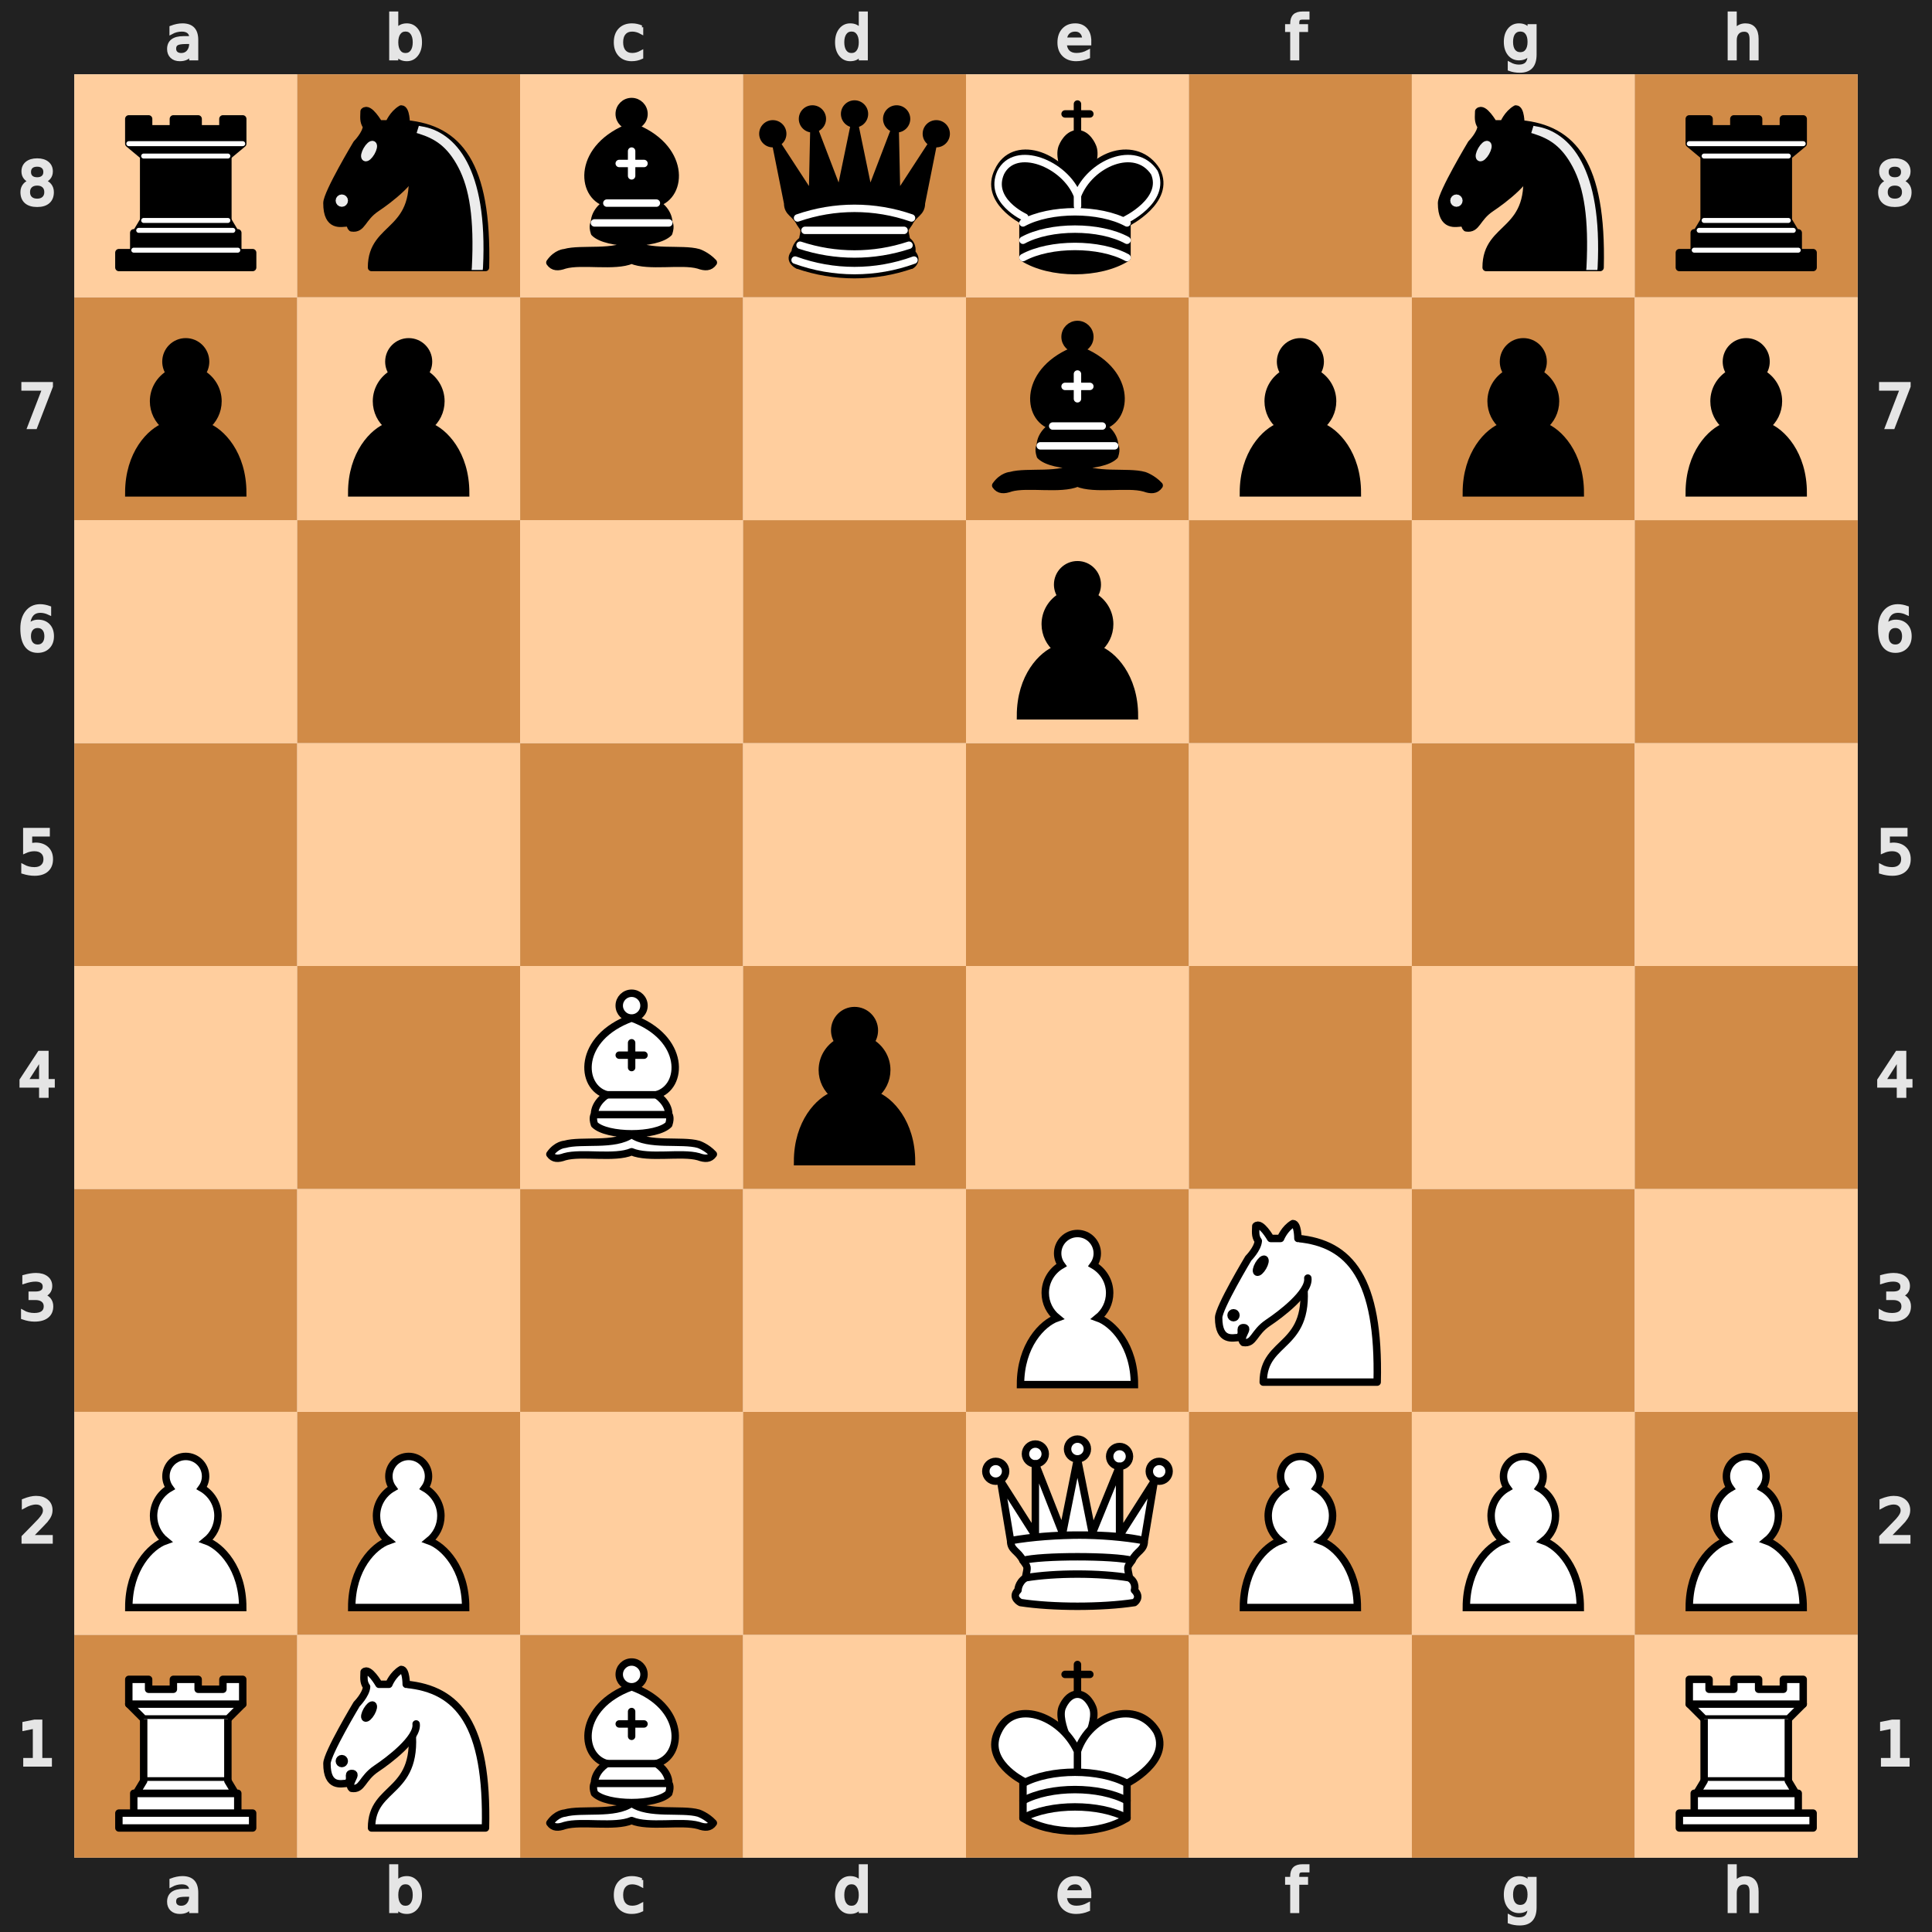
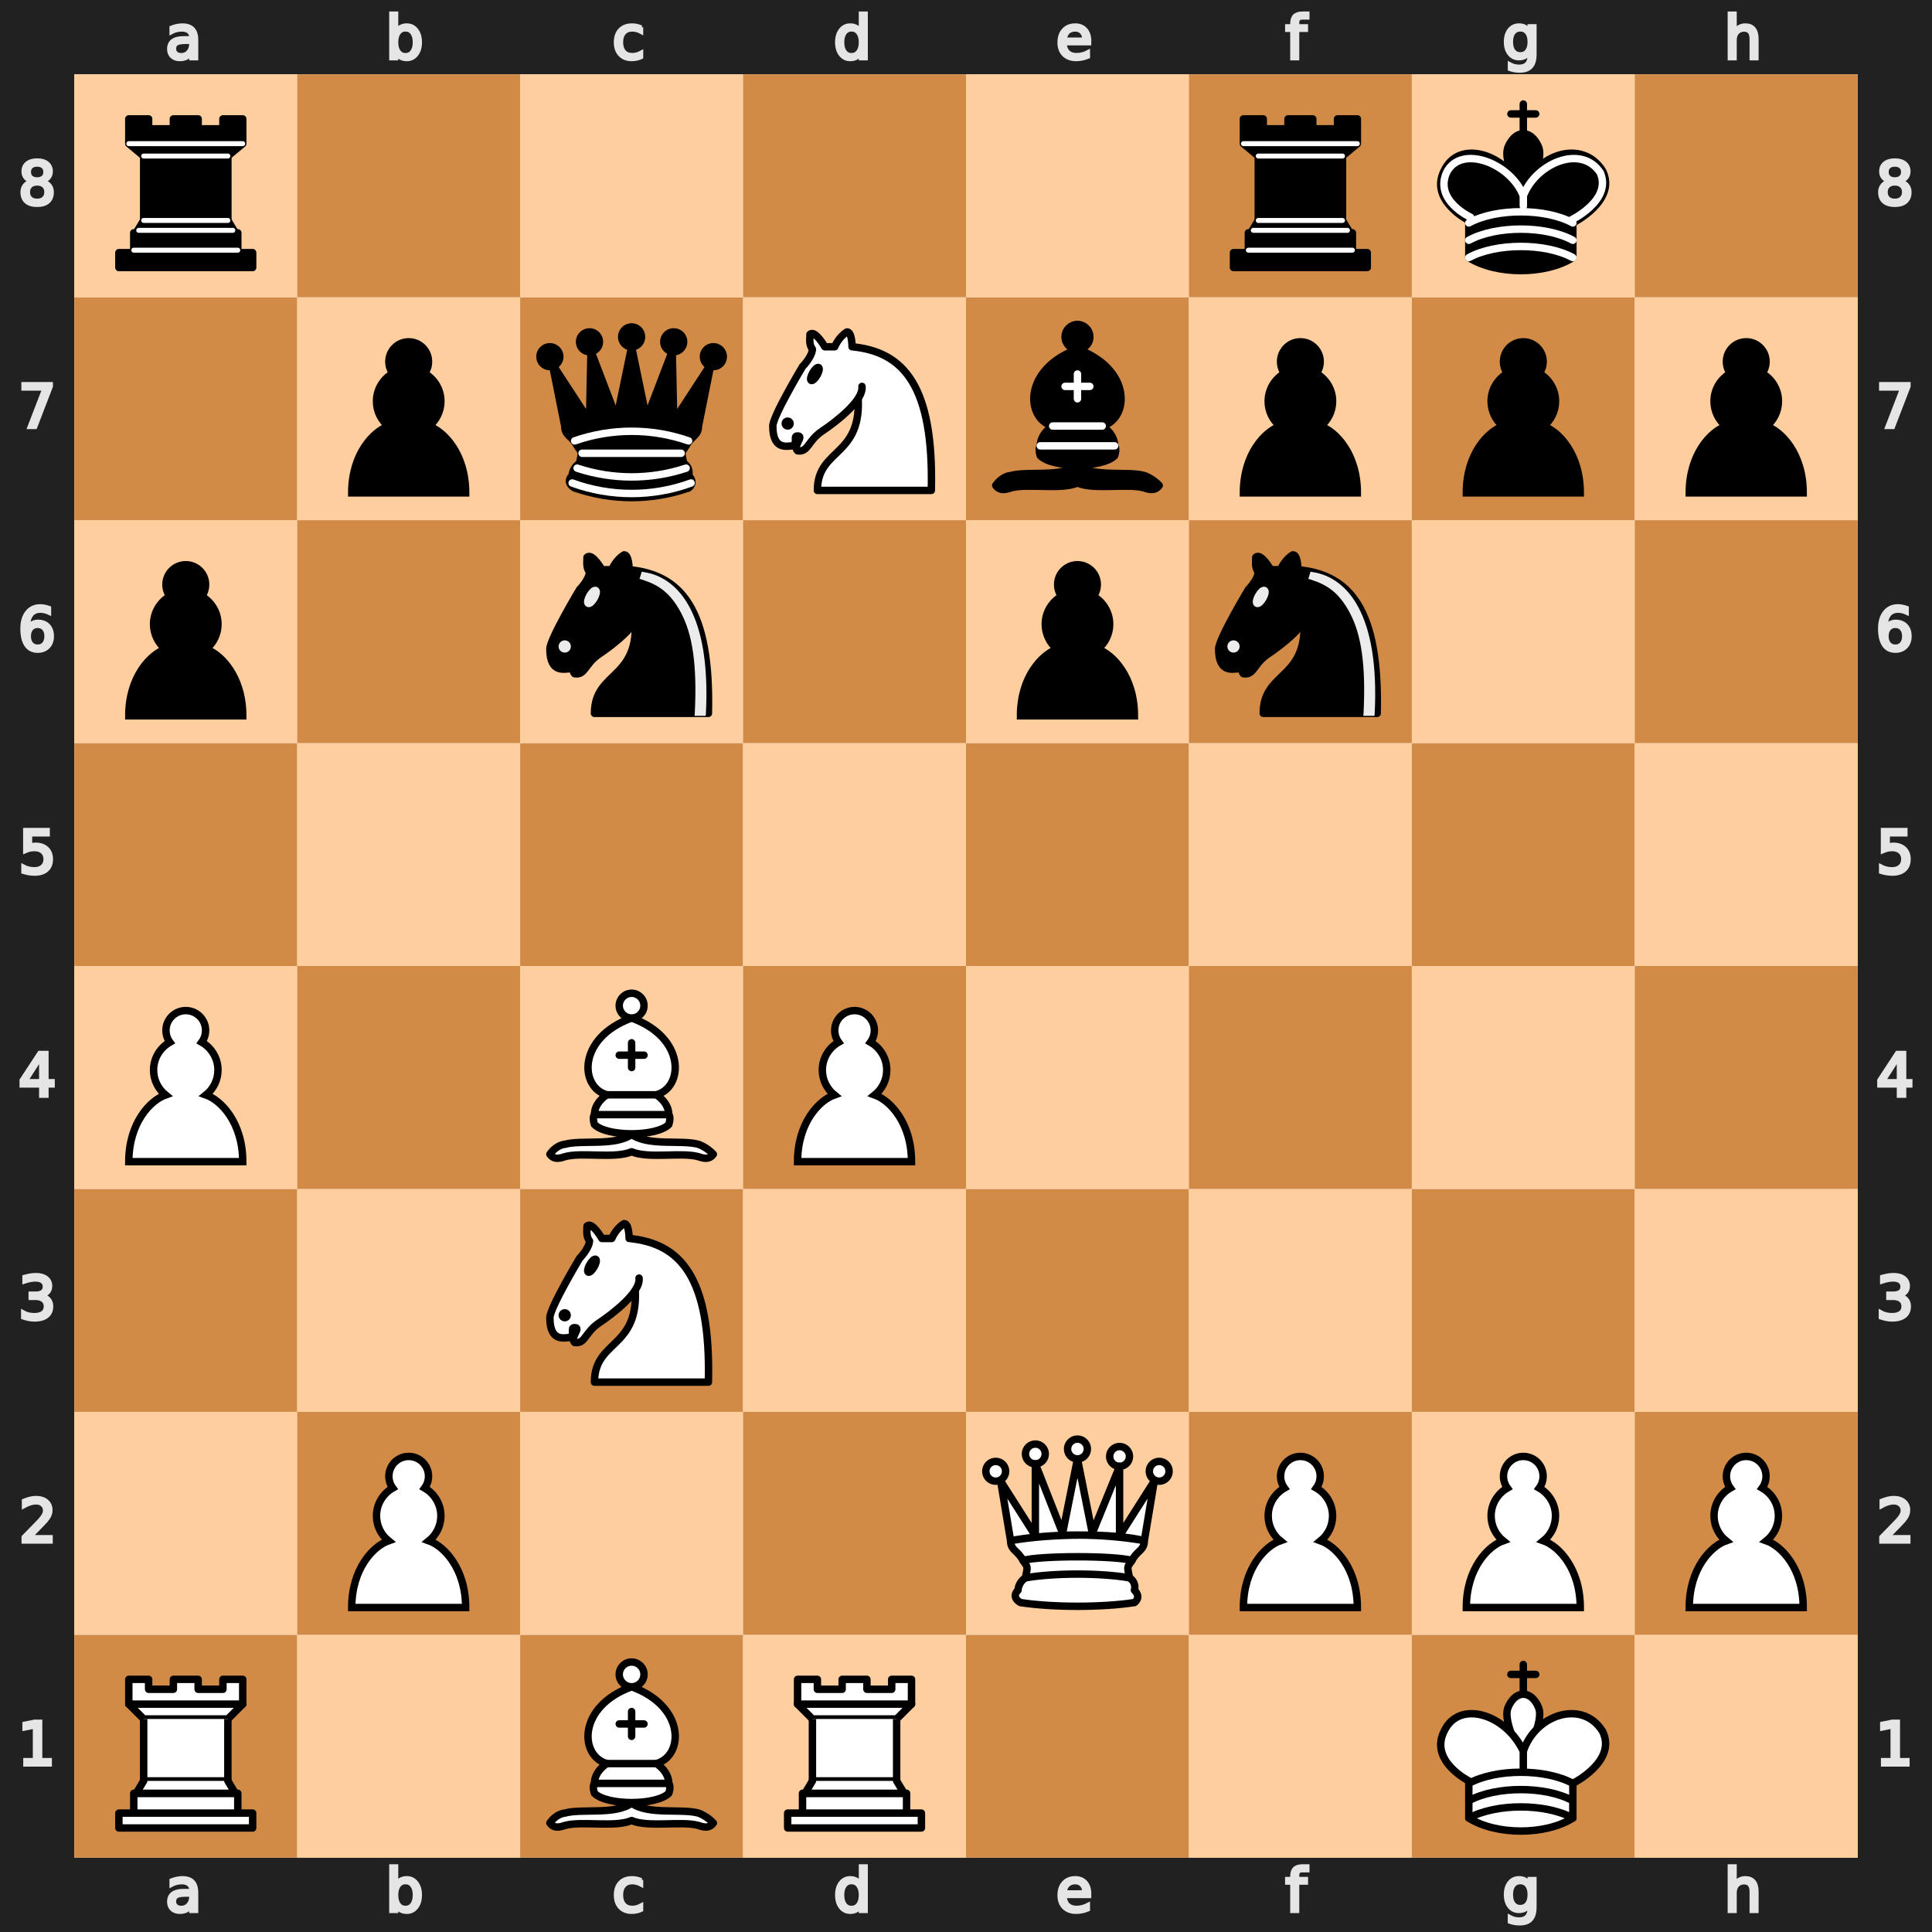
<svg xmlns="http://www.w3.org/2000/svg" xmlns:xlink="http://www.w3.org/1999/xlink" viewBox="0 0 390 390">
  <defs>
    <g id="white-pawn" class="white pawn">
      <path d="M22.5 9c-2.21 0-4 1.79-4 4 0 .89.29 1.71.78 2.38C17.33 16.5 16 18.59 16 21c0 2.03.94 3.84 2.41 5.03-3 1.06-7.41 5.55-7.41 13.47h23c0-7.92-4.41-12.41-7.41-13.47 1.47-1.19 2.41-3 2.41-5.03 0-2.41-1.33-4.5-3.28-5.62.49-.67.78-1.49.78-2.38 0-2.21-1.79-4-4-4z" fill="#fff" stroke="#000" stroke-width="1.5" stroke-linecap="round" />
    </g>
    <g id="white-knight" class="white knight" fill="none" fill-rule="evenodd" stroke="#000" stroke-width="1.5" stroke-linecap="round" stroke-linejoin="round">
      <path d="M 22,10 C 32.5,11 38.5,18 38,39 L 15,39 C 15,30 25,32.5 23,18" style="fill:#ffffff; stroke:#000000;" />
      <path d="M 24,18 C 24.38,20.91 18.45,25.37 16,27 C 13,29 13.18,31.34 11,31 C 9.958,30.06 12.41,27.96 11,28 C 10,28 11.19,29.23 10,30 C 9,30 5.997,31 6,26 C 6,24 12,14 12,14 C 12,14 13.89,12.1 14,10.5 C 13.27,9.506 13.5,8.5 13.5,7.5 C 14.5,6.5 16.5,10 16.5,10 L 18.5,10 C 18.5,10 19.28,8.008 21,7 C 22,7 22,10 22,10" style="fill:#ffffff; stroke:#000000;" />
      <path d="M 9.5 25.5 A 0.5 0.5 0 1 1 8.5,25.5 A 0.5 0.5 0 1 1 9.5 25.5 z" style="fill:#000000; stroke:#000000;" />
      <path d="M 15 15.5 A 0.5 1.5 0 1 1 14,15.5 A 0.5 1.5 0 1 1 15 15.5 z" transform="matrix(0.866,0.5,-0.5,0.866,9.693,-5.173)" style="fill:#000000; stroke:#000000;" />
    </g>
    <g id="white-bishop" class="white bishop" fill="none" fill-rule="evenodd" stroke="#000" stroke-width="1.5" stroke-linecap="round" stroke-linejoin="round">
      <g fill="#fff" stroke-linecap="butt">
        <path d="M9 36c3.39-.97 10.11.43 13.5-2 3.39 2.43 10.11 1.03 13.5 2 0 0 1.65.54 3 2-.68.97-1.65.99-3 .5-3.39-.97-10.11.46-13.5-1-3.39 1.46-10.11.03-13.5 1-1.354.49-2.323.47-3-.5 1.354-1.94 3-2 3-2zM15 32c2.5 2.5 12.5 2.5 15 0 .5-1.5 0-2 0-2 0-2.5-2.5-4-2.5-4 5.5-1.5 6-11.5-5-15.5-11 4-10.5 14-5 15.5 0 0-2.5 1.5-2.5 4 0 0-.5.5 0 2zM25 8a2.5 2.5 0 1 1-5 0 2.5 2.5 0 1 1 5 0z" />
      </g>
      <path d="M17.5 26h10M15 30h15m-7.5-14.5v5M20 18h5" stroke-linejoin="miter" />
    </g>
    <g id="white-rook" class="white rook" fill="#fff" fill-rule="evenodd" stroke="#000" stroke-width="1.5" stroke-linecap="round" stroke-linejoin="round">
      <path d="M9 39h27v-3H9v3zM12 36v-4h21v4H12zM11 14V9h4v2h5V9h5v2h5V9h4v5" stroke-linecap="butt" />
      <path d="M34 14l-3 3H14l-3-3" />
      <path d="M31 17v12.5H14V17" stroke-linecap="butt" stroke-linejoin="miter" />
      <path d="M31 29.5l1.5 2.5h-20l1.5-2.5" />
      <path d="M11 14h23" fill="none" stroke-linejoin="miter" />
    </g>
    <g id="white-queen" class="white queen" fill="#fff" fill-rule="evenodd" stroke="#000" stroke-width="1.5" stroke-linecap="round" stroke-linejoin="round">
      <path d="M8 12a2 2 0 1 1-4 0 2 2 0 1 1 4 0zM24.5 7.5a2 2 0 1 1-4 0 2 2 0 1 1 4 0zM41 12a2 2 0 1 1-4 0 2 2 0 1 1 4 0zM16 8.5a2 2 0 1 1-4 0 2 2 0 1 1 4 0zM33 9a2 2 0 1 1-4 0 2 2 0 1 1 4 0z" />
      <path d="M9 26c8.5-1.5 21-1.5 27 0l2-12-7 11V11l-5.5 13.5-3-15-3 15-5.5-14V25L7 14l2 12zM9 26c0 2 1.5 2 2.5 4 1 1.5 1 1 .5 3.5-1.5 1-1.5 2.5-1.5 2.5-1.5 1.5.5 2.5.5 2.5 6.5 1 16.5 1 23 0 0 0 1.5-1 0-2.5 0 0 .5-1.5-1-2.5-.5-2.5-.5-2 .5-3.5 1-2 2.5-2 2.5-4-8.5-1.5-18.5-1.5-27 0z" stroke-linecap="butt" />
      <path d="M11.5 30c3.5-1 18.5-1 22 0M12 33.5c6-1 15-1 21 0" fill="none" />
    </g>
    <g id="white-king" class="white king" fill="none" fill-rule="evenodd" stroke="#000" stroke-width="1.5" stroke-linecap="round" stroke-linejoin="round">
      <path d="M22.5 11.63V6M20 8h5" stroke-linejoin="miter" />
      <path d="M22.5 25s4.5-7.5 3-10.5c0 0-1-2.5-3-2.5s-3 2.5-3 2.5c-1.5 3 3 10.5 3 10.5" fill="#fff" stroke-linecap="butt" stroke-linejoin="miter" />
      <path d="M11.5 37c5.5 3.5 15.5 3.5 21 0v-7s9-4.5 6-10.5c-4-6.5-13.5-3.5-16 4V27v-3.5c-3.5-7.5-13-10.5-16-4-3 6 5 10 5 10V37z" fill="#fff" />
      <path d="M11.5 30c5.5-3 15.5-3 21 0m-21 3.5c5.5-3 15.5-3 21 0m-21 3.5c5.5-3 15.5-3 21 0" />
    </g>
    <g id="black-pawn" class="black pawn">
      <path d="M22.5 9c-2.21 0-4 1.79-4 4 0 .89.29 1.71.78 2.38C17.33 16.5 16 18.59 16 21c0 2.03.94 3.84 2.41 5.03-3 1.06-7.41 5.55-7.41 13.47h23c0-7.92-4.41-12.41-7.41-13.47 1.47-1.19 2.41-3 2.41-5.03 0-2.41-1.33-4.5-3.28-5.62.49-.67.78-1.49.78-2.38 0-2.21-1.79-4-4-4z" fill="#000" stroke="#000" stroke-width="1.5" stroke-linecap="round" />
    </g>
    <g id="black-knight" class="black knight" fill="none" fill-rule="evenodd" stroke="#000" stroke-width="1.5" stroke-linecap="round" stroke-linejoin="round">
      <path d="M 22,10 C 32.5,11 38.5,18 38,39 L 15,39 C 15,30 25,32.5 23,18" style="fill:#000000; stroke:#000000;" />
      <path d="M 24,18 C 24.38,20.91 18.45,25.37 16,27 C 13,29 13.18,31.34 11,31 C 9.958,30.06 12.41,27.96 11,28 C 10,28 11.19,29.23 10,30 C 9,30 5.997,31 6,26 C 6,24 12,14 12,14 C 12,14 13.89,12.1 14,10.5 C 13.27,9.506 13.5,8.5 13.5,7.5 C 14.5,6.5 16.5,10 16.5,10 L 18.5,10 C 18.5,10 19.28,8.008 21,7 C 22,7 22,10 22,10" style="fill:#000000; stroke:#000000;" />
      <path d="M 9.5 25.5 A 0.5 0.5 0 1 1 8.5,25.5 A 0.5 0.5 0 1 1 9.5 25.5 z" style="fill:#ececec; stroke:#ececec;" />
      <path d="M 15 15.5 A 0.5 1.5 0 1 1 14,15.5 A 0.5 1.5 0 1 1 15 15.5 z" transform="matrix(0.866,0.5,-0.5,0.866,9.693,-5.173)" style="fill:#ececec; stroke:#ececec;" />
      <path d="M 24.55,10.4 L 24.1,11.85 L 24.6,12 C 27.75,13 30.25,14.49 32.5,18.75 C 34.75,23.01 35.75,29.06 35.25,39 L 35.2,39.5 L 37.45,39.5 L 37.5,39 C 38,28.94 36.62,22.15 34.25,17.66 C 31.88,13.17 28.46,11.02 25.06,10.5 L 24.55,10.4 z " style="fill:#ececec; stroke:none;" />
    </g>
    <g id="black-bishop" class="black bishop" fill="none" fill-rule="evenodd" stroke="#000" stroke-width="1.5" stroke-linecap="round" stroke-linejoin="round">
      <path d="M9 36c3.39-.97 10.11.43 13.5-2 3.39 2.43 10.11 1.03 13.5 2 0 0 1.65.54 3 2-.68.97-1.65.99-3 .5-3.39-.97-10.11.46-13.5-1-3.39 1.46-10.11.03-13.5 1-1.354.49-2.323.47-3-.5 1.354-1.94 3-2 3-2zm6-4c2.5 2.5 12.5 2.5 15 0 .5-1.5 0-2 0-2 0-2.5-2.5-4-2.5-4 5.5-1.5 6-11.5-5-15.5-11 4-10.5 14-5 15.5 0 0-2.5 1.5-2.5 4 0 0-.5.5 0 2zM25 8a2.5 2.5 0 1 1-5 0 2.5 2.5 0 1 1 5 0z" fill="#000" stroke-linecap="butt" />
      <path d="M17.5 26h10M15 30h15m-7.5-14.5v5M20 18h5" stroke="#fff" stroke-linejoin="miter" />
    </g>
    <g id="black-rook" class="black rook" fill="#000" fill-rule="evenodd" stroke="#000" stroke-width="1.5" stroke-linecap="round" stroke-linejoin="round">
      <path d="M9 39h27v-3H9v3zM12.5 32l1.5-2.5h17l1.5 2.5h-20zM12 36v-4h21v4H12z" stroke-linecap="butt" />
      <path d="M14 29.5v-13h17v13H14z" stroke-linecap="butt" stroke-linejoin="miter" />
      <path d="M14 16.5L11 14h23l-3 2.5H14zM11 14V9h4v2h5V9h5v2h5V9h4v5H11z" stroke-linecap="butt" />
      <path d="M12 35.5h21M13 31.5h19M14 29.5h17M14 16.5h17M11 14h23" fill="none" stroke="#fff" stroke-width="1" stroke-linejoin="miter" />
    </g>
    <g id="black-queen" class="black queen" fill="#000" fill-rule="evenodd" stroke="#000" stroke-width="1.5" stroke-linecap="round" stroke-linejoin="round">
      <g fill="#000" stroke="none">
        <circle cx="6" cy="12" r="2.75" />
        <circle cx="14" cy="9" r="2.75" />
        <circle cx="22.5" cy="8" r="2.75" />
        <circle cx="31" cy="9" r="2.75" />
        <circle cx="39" cy="12" r="2.75" />
      </g>
      <path d="M9 26c8.5-1.5 21-1.5 27 0l2.5-12.5L31 25l-.3-14.1-5.2 13.6-3-14.5-3 14.5-5.2-13.6L14 25 6.5 13.5 9 26zM9 26c0 2 1.5 2 2.5 4 1 1.5 1 1 .5 3.5-1.5 1-1.5 2.5-1.5 2.5-1.5 1.5.5 2.5.5 2.5 6.5 1 16.5 1 23 0 0 0 1.5-1 0-2.5 0 0 .5-1.5-1-2.5-.5-2.5-.5-2 .5-3.5 1-2 2.5-2 2.5-4-8.5-1.5-18.5-1.5-27 0z" stroke-linecap="butt" />
      <path d="M11 38.5a35 35 1 0 0 23 0" fill="none" stroke-linecap="butt" />
      <path d="M11 29a35 35 1 0 1 23 0M12.5 31.5h20M11.5 34.5a35 35 1 0 0 22 0M10.5 37.5a35 35 1 0 0 24 0" fill="none" stroke="#fff" />
    </g>
    <g id="black-king" class="black king" fill="none" fill-rule="evenodd" stroke="#000" stroke-width="1.5" stroke-linecap="round" stroke-linejoin="round">
      <path d="M22.5 11.63V6" stroke-linejoin="miter" />
      <path d="M22.5 25s4.5-7.5 3-10.5c0 0-1-2.5-3-2.5s-3 2.5-3 2.5c-1.5 3 3 10.5 3 10.5" fill="#000" stroke-linecap="butt" stroke-linejoin="miter" />
      <path d="M11.5 37c5.5 3.5 15.5 3.5 21 0v-7s9-4.5 6-10.5c-4-6.5-13.5-3.5-16 4V27v-3.5c-3.5-7.5-13-10.5-16-4-3 6 5 10 5 10V37z" fill="#000" />
      <path d="M20 8h5" stroke-linejoin="miter" />
      <path d="M32 29.5s8.5-4 6.03-9.65C34.15 14 25 18 22.5 24.5l.01 2.1-.01-2.1C20 18 9.906 14 6.997 19.85c-2.497 5.65 4.853 9 4.853 9M11.5 30c5.5-3 15.5-3 21 0m-21 3.5c5.5-3 15.5-3 21 0m-21 3.5c5.5-3 15.5-3 21 0" stroke="#fff" />
    </g>
  </defs>
  <rect x="7.5" y="7.5" width="375" height="375" fill="none" stroke="#212121" stroke-width="15" />
  <g transform="translate(20, 1) scale(0.75, 0.75)" fill="#e5e5e5" stroke="#e5e5e5">
    <path d="M23.328 10.016q-1.742 0-2.414.398-.672.398-.672 1.36 0 .765.5 1.218.508.445 1.375.445 1.196 0 1.914-.843.727-.852.727-2.258v-.32zm2.867-.594v4.992h-1.437v-1.328q-.492.797-1.227 1.18-.734.375-1.797.375-1.343 0-2.14-.75-.79-.758-.79-2.024 0-1.476.985-2.226.992-.75 2.953-.75h2.016V8.75q0-.992-.656-1.531-.649-.547-1.829-.547-.75 0-1.46.18-.711.18-1.368.539V6.062q.79-.304 1.532-.453.742-.156 1.445-.156 1.898 0 2.836.984.937.985.937 2.985z" />
  </g>
  <g transform="translate(20, 375) scale(0.75, 0.75)" fill="#e5e5e5" stroke="#e5e5e5">
    <path d="M23.328 10.016q-1.742 0-2.414.398-.672.398-.672 1.36 0 .765.5 1.218.508.445 1.375.445 1.196 0 1.914-.843.727-.852.727-2.258v-.32zm2.867-.594v4.992h-1.437v-1.328q-.492.797-1.227 1.18-.734.375-1.797.375-1.343 0-2.14-.75-.79-.758-.79-2.024 0-1.476.985-2.226.992-.75 2.953-.75h2.016V8.75q0-.992-.656-1.531-.649-.547-1.829-.547-.75 0-1.46.18-.711.18-1.368.539V6.062q.79-.304 1.532-.453.742-.156 1.445-.156 1.898 0 2.836.984.937.985.937 2.985z" />
  </g>
  <g transform="translate(65, 1) scale(0.75, 0.75)" fill="#e5e5e5" stroke="#e5e5e5">
    <path d="M24.922 10.047q0-1.586-.656-2.485-.649-.906-1.79-.906-1.14 0-1.796.906-.649.899-.649 2.485 0 1.586.649 2.492.656.898 1.797.898 1.14 0 1.789-.898.656-.906.656-2.492zm-4.89-3.055q.452-.781 1.14-1.156.695-.383 1.656-.383 1.594 0 2.586 1.266 1 1.265 1 3.328 0 2.062-1 3.328-.992 1.266-2.586 1.266-.96 0-1.656-.375-.688-.383-1.14-1.164v1.312h-1.446V2.258h1.445z" />
  </g>
  <g transform="translate(65, 375) scale(0.75, 0.75)" fill="#e5e5e5" stroke="#e5e5e5">
    <path d="M24.922 10.047q0-1.586-.656-2.485-.649-.906-1.79-.906-1.14 0-1.796.906-.649.899-.649 2.485 0 1.586.649 2.492.656.898 1.797.898 1.14 0 1.789-.898.656-.906.656-2.492zm-4.89-3.055q.452-.781 1.14-1.156.695-.383 1.656-.383 1.594 0 2.586 1.266 1 1.265 1 3.328 0 2.062-1 3.328-.992 1.266-2.586 1.266-.96 0-1.656-.375-.688-.383-1.14-1.164v1.312h-1.446V2.258h1.445z" />
  </g>
  <g transform="translate(110, 1) scale(0.75, 0.75)" fill="#e5e5e5" stroke="#e5e5e5">
    <path d="M25.96 6v1.344q-.608-.336-1.226-.5-.609-.172-1.234-.172-1.398 0-2.172.89-.773.883-.773 2.485 0 1.601.773 2.492.774.883 2.172.883.625 0 1.234-.164.618-.172 1.227-.508v1.328q-.602.281-1.25.422-.64.14-1.367.14-1.977 0-3.14-1.242-1.165-1.242-1.165-3.351 0-2.14 1.172-3.367 1.18-1.227 3.227-1.227.664 0 1.296.14.633.134 1.227.407z" />
  </g>
  <g transform="translate(110, 375) scale(0.75, 0.75)" fill="#e5e5e5" stroke="#e5e5e5">
    <path d="M25.96 6v1.344q-.608-.336-1.226-.5-.609-.172-1.234-.172-1.398 0-2.172.89-.773.883-.773 2.485 0 1.601.773 2.492.774.883 2.172.883.625 0 1.234-.164.618-.172 1.227-.508v1.328q-.602.281-1.25.422-.64.14-1.367.14-1.977 0-3.14-1.242-1.165-1.242-1.165-3.351 0-2.14 1.172-3.367 1.18-1.227 3.227-1.227.664 0 1.296.14.633.134 1.227.407z" />
  </g>
  <g transform="translate(155, 1) scale(0.75, 0.75)" fill="#e5e5e5" stroke="#e5e5e5">
    <path d="M24.973 6.992V2.258h1.437v12.156h-1.437v-1.312q-.453.78-1.149 1.164-.687.375-1.656.375-1.586 0-2.586-1.266-.992-1.266-.992-3.328 0-2.063.992-3.328 1-1.266 2.586-1.266.969 0 1.656.383.696.375 1.149 1.156zm-4.899 3.055q0 1.586.649 2.492.656.898 1.797.898 1.14 0 1.796-.898.657-.906.657-2.492 0-1.586-.657-2.485-.656-.906-1.796-.906-1.141 0-1.797.906-.649.899-.649 2.485z" />
  </g>
  <g transform="translate(155, 375) scale(0.75, 0.75)" fill="#e5e5e5" stroke="#e5e5e5">
    <path d="M24.973 6.992V2.258h1.437v12.156h-1.437v-1.312q-.453.78-1.149 1.164-.687.375-1.656.375-1.586 0-2.586-1.266-.992-1.266-.992-3.328 0-2.063.992-3.328 1-1.266 2.586-1.266.969 0 1.656.383.696.375 1.149 1.156zm-4.899 3.055q0 1.586.649 2.492.656.898 1.797.898 1.14 0 1.796-.898.657-.906.657-2.492 0-1.586-.657-2.485-.656-.906-1.796-.906-1.141 0-1.797.906-.649.899-.649 2.485z" />
  </g>
  <g transform="translate(200, 1) scale(0.75, 0.75)" fill="#e5e5e5" stroke="#e5e5e5">
    <path d="M26.555 9.68v.703h-6.61q.094 1.484.89 2.265.806.774 2.235.774.828 0 1.602-.203.781-.203 1.547-.61v1.36q-.774.328-1.586.5-.813.172-1.649.172-2.093 0-3.32-1.22-1.219-1.218-1.219-3.296 0-2.148 1.157-3.406 1.164-1.266 3.132-1.266 1.766 0 2.79 1.14 1.03 1.134 1.03 3.087zm-1.438-.422q-.015-1.18-.664-1.883-.64-.703-1.703-.703-1.203 0-1.93.68-.718.68-.828 1.914z" />
  </g>
  <g transform="translate(200, 375) scale(0.75, 0.75)" fill="#e5e5e5" stroke="#e5e5e5">
    <path d="M26.555 9.68v.703h-6.61q.094 1.484.89 2.265.806.774 2.235.774.828 0 1.602-.203.781-.203 1.547-.61v1.36q-.774.328-1.586.5-.813.172-1.649.172-2.093 0-3.32-1.22-1.219-1.218-1.219-3.296 0-2.148 1.157-3.406 1.164-1.266 3.132-1.266 1.766 0 2.79 1.14 1.03 1.134 1.03 3.087zm-1.438-.422q-.015-1.18-.664-1.883-.64-.703-1.703-.703-1.203 0-1.93.68-.718.68-.828 1.914z" />
  </g>
  <g transform="translate(245, 1) scale(0.75, 0.75)" fill="#e5e5e5" stroke="#e5e5e5">
    <path d="M25.285 2.258v1.195H23.91q-.773 0-1.078.313-.297.312-.297 1.125v.773h2.367v1.117h-2.367v7.633H21.09V6.781h-1.375V5.664h1.375v-.61q0-1.46.68-2.124.68-.672 2.156-.672z" />
  </g>
  <g transform="translate(245, 375) scale(0.75, 0.75)" fill="#e5e5e5" stroke="#e5e5e5">
    <path d="M25.285 2.258v1.195H23.91q-.773 0-1.078.313-.297.312-.297 1.125v.773h2.367v1.117h-2.367v7.633H21.09V6.781h-1.375V5.664h1.375v-.61q0-1.46.68-2.124.68-.672 2.156-.672z" />
  </g>
  <g transform="translate(290, 1) scale(0.75, 0.75)" fill="#e5e5e5" stroke="#e5e5e5">
    <path d="M24.973 9.937q0-1.562-.649-2.421-.64-.86-1.804-.86-1.157 0-1.805.86-.64.859-.64 2.421 0 1.555.64 2.415.648.859 1.805.859 1.164 0 1.804-.86.649-.859.649-2.414zm1.437 3.391q0 2.234-.992 3.32-.992 1.094-3.04 1.094-.757 0-1.429-.117-.672-.11-1.304-.344v-1.398q.632.344 1.25.508.617.164 1.257.164 1.414 0 2.118-.743.703-.734.703-2.226v-.711q-.446.773-1.141 1.156-.695.383-1.664.383-1.61 0-2.594-1.227-.984-1.226-.984-3.25 0-2.03.984-3.257.985-1.227 2.594-1.227.969 0 1.664.383t1.14 1.156V5.664h1.438z" />
  </g>
  <g transform="translate(290, 375) scale(0.75, 0.75)" fill="#e5e5e5" stroke="#e5e5e5">
    <path d="M24.973 9.937q0-1.562-.649-2.421-.64-.86-1.804-.86-1.157 0-1.805.86-.64.859-.64 2.421 0 1.555.64 2.415.648.859 1.805.859 1.164 0 1.804-.86.649-.859.649-2.414zm1.437 3.391q0 2.234-.992 3.32-.992 1.094-3.04 1.094-.757 0-1.429-.117-.672-.11-1.304-.344v-1.398q.632.344 1.25.508.617.164 1.257.164 1.414 0 2.118-.743.703-.734.703-2.226v-.711q-.446.773-1.141 1.156-.695.383-1.664.383-1.61 0-2.594-1.227-.984-1.226-.984-3.25 0-2.03.984-3.257.985-1.227 2.594-1.227.969 0 1.664.383t1.14 1.156V5.664h1.438z" />
  </g>
  <g transform="translate(335, 1) scale(0.75, 0.75)" fill="#e5e5e5" stroke="#e5e5e5">
    <path d="M26.164 9.133v5.281h-1.437V9.18q0-1.243-.485-1.86-.484-.617-1.453-.617-1.164 0-1.836.742-.672.742-.672 2.024v4.945h-1.445V2.258h1.445v4.765q.516-.789 1.211-1.18.703-.39 1.617-.39 1.508 0 2.282.938.773.93.773 2.742z" />
  </g>
  <g transform="translate(335, 375) scale(0.75, 0.75)" fill="#e5e5e5" stroke="#e5e5e5">
    <path d="M26.164 9.133v5.281h-1.437V9.18q0-1.243-.485-1.86-.484-.617-1.453-.617-1.164 0-1.836.742-.672.742-.672 2.024v4.945h-1.445V2.258h1.445v4.765q.516-.789 1.211-1.18.703-.39 1.617-.39 1.508 0 2.282.938.773.93.773 2.742z" />
  </g>
  <g transform="translate(0, 335) scale(0.75, 0.75)" fill="#e5e5e5" stroke="#e5e5e5">
    <path d="M6.754 26.996h2.578v-8.898l-2.805.562v-1.437l2.79-.563h1.578v10.336h2.578v1.328h-6.72z" />
  </g>
  <g transform="translate(375, 335) scale(0.75, 0.75)" fill="#e5e5e5" stroke="#e5e5e5">
    <path d="M6.754 26.996h2.578v-8.898l-2.805.562v-1.437l2.79-.563h1.578v10.336h2.578v1.328h-6.72z" />
  </g>
  <g transform="translate(0, 290) scale(0.75, 0.75)" fill="#e5e5e5" stroke="#e5e5e5">
    <path d="M8.195 26.996h5.508v1.328H6.297v-1.328q.898-.93 2.445-2.492 1.555-1.57 1.953-2.024.758-.851 1.055-1.437.305-.594.305-1.164 0-.93-.657-1.516-.648-.586-1.695-.586-.742 0-1.57.258-.82.258-1.758.781v-1.593q.953-.383 1.781-.578.828-.196 1.516-.196 1.812 0 2.89.906 1.079.907 1.079 2.422 0 .72-.274 1.368-.265.64-.976 1.515-.196.227-1.243 1.313-1.046 1.078-2.953 3.023z" />
  </g>
  <g transform="translate(375, 290) scale(0.75, 0.75)" fill="#e5e5e5" stroke="#e5e5e5">
    <path d="M8.195 26.996h5.508v1.328H6.297v-1.328q.898-.93 2.445-2.492 1.555-1.57 1.953-2.024.758-.851 1.055-1.437.305-.594.305-1.164 0-.93-.657-1.516-.648-.586-1.695-.586-.742 0-1.57.258-.82.258-1.758.781v-1.593q.953-.383 1.781-.578.828-.196 1.516-.196 1.812 0 2.89.906 1.079.907 1.079 2.422 0 .72-.274 1.368-.265.64-.976 1.515-.196.227-1.243 1.313-1.046 1.078-2.953 3.023z" />
  </g>
  <g transform="translate(0, 245) scale(0.75, 0.75)" fill="#e5e5e5" stroke="#e5e5e5">
    <path d="M11.434 22.035q1.132.242 1.765 1.008.64.766.64 1.89 0 1.727-1.187 2.672-1.187.946-3.375.946-.734 0-1.515-.149-.774-.14-1.602-.43V26.45q.656.383 1.438.578.78.196 1.632.196 1.485 0 2.258-.586.782-.586.782-1.703 0-1.032-.727-1.61-.719-.586-2.008-.586h-1.36v-1.297h1.423q1.164 0 1.78-.46.618-.47.618-1.344 0-.899-.64-1.375-.633-.485-1.82-.485-.65 0-1.391.141-.743.14-1.633.437V16.95q.898-.25 1.68-.375.788-.125 1.484-.125 1.797 0 2.844.82 1.046.813 1.046 2.204 0 .968-.554 1.64-.555.664-1.578.922z" />
  </g>
  <g transform="translate(375, 245) scale(0.75, 0.75)" fill="#e5e5e5" stroke="#e5e5e5">
    <path d="M11.434 22.035q1.132.242 1.765 1.008.64.766.64 1.89 0 1.727-1.187 2.672-1.187.946-3.375.946-.734 0-1.515-.149-.774-.14-1.602-.43V26.45q.656.383 1.438.578.78.196 1.632.196 1.485 0 2.258-.586.782-.586.782-1.703 0-1.032-.727-1.61-.719-.586-2.008-.586h-1.36v-1.297h1.423q1.164 0 1.78-.46.618-.47.618-1.344 0-.899-.64-1.375-.633-.485-1.82-.485-.65 0-1.391.141-.743.14-1.633.437V16.95q.898-.25 1.68-.375.788-.125 1.484-.125 1.797 0 2.844.82 1.046.813 1.046 2.204 0 .968-.554 1.64-.555.664-1.578.922z" />
  </g>
  <g transform="translate(0, 200) scale(0.75, 0.75)" fill="#e5e5e5" stroke="#e5e5e5">
    <path d="M11.016 18.035L7.03 24.262h3.985zm-.414-1.375h1.984v7.602h1.664v1.312h-1.664v2.75h-1.57v-2.75H5.75v-1.523z" />
  </g>
  <g transform="translate(375, 200) scale(0.75, 0.75)" fill="#e5e5e5" stroke="#e5e5e5">
    <path d="M11.016 18.035L7.03 24.262h3.985zm-.414-1.375h1.984v7.602h1.664v1.312h-1.664v2.75h-1.57v-2.75H5.75v-1.523z" />
  </g>
  <g transform="translate(0, 155) scale(0.75, 0.75)" fill="#e5e5e5" stroke="#e5e5e5">
    <path d="M6.719 16.66h6.195v1.328h-4.75v2.86q.344-.118.688-.172.343-.063.687-.063 1.953 0 3.094 1.07 1.14 1.07 1.14 2.899 0 1.883-1.171 2.93-1.172 1.039-3.305 1.039-.735 0-1.5-.125-.758-.125-1.57-.375v-1.586q.703.383 1.453.57.75.188 1.586.188 1.351 0 2.14-.711.79-.711.79-1.93 0-1.219-.79-1.93-.789-.71-2.14-.71-.633 0-1.266.14-.625.14-1.281.438z" />
  </g>
  <g transform="translate(375, 155) scale(0.75, 0.75)" fill="#e5e5e5" stroke="#e5e5e5">
    <path d="M6.719 16.66h6.195v1.328h-4.75v2.86q.344-.118.688-.172.343-.063.687-.063 1.953 0 3.094 1.07 1.14 1.07 1.14 2.899 0 1.883-1.171 2.93-1.172 1.039-3.305 1.039-.735 0-1.5-.125-.758-.125-1.57-.375v-1.586q.703.383 1.453.57.75.188 1.586.188 1.351 0 2.14-.711.79-.711.79-1.93 0-1.219-.79-1.93-.789-.71-2.14-.71-.633 0-1.266.14-.625.14-1.281.438z" />
  </g>
  <g transform="translate(0, 110) scale(0.75, 0.75)" fill="#e5e5e5" stroke="#e5e5e5">
    <path d="M10.137 21.863q-1.063 0-1.688.727-.617.726-.617 1.992 0 1.258.617 1.992.625.727 1.688.727 1.062 0 1.68-.727.624-.734.624-1.992 0-1.266-.625-1.992-.617-.727-1.68-.727zm3.133-4.945v1.437q-.594-.28-1.204-.43-.601-.148-1.195-.148-1.562 0-2.39 1.055-.82 1.055-.938 3.188.46-.68 1.156-1.04.696-.367 1.531-.367 1.758 0 2.774 1.07 1.023 1.063 1.023 2.899 0 1.797-1.062 2.883-1.063 1.086-2.828 1.086-2.024 0-3.094-1.547-1.07-1.555-1.07-4.5 0-2.766 1.312-4.406 1.313-1.649 3.524-1.649.593 0 1.195.117.61.118 1.266.352z" />
  </g>
  <g transform="translate(375, 110) scale(0.75, 0.75)" fill="#e5e5e5" stroke="#e5e5e5">
    <path d="M10.137 21.863q-1.063 0-1.688.727-.617.726-.617 1.992 0 1.258.617 1.992.625.727 1.688.727 1.062 0 1.68-.727.624-.734.624-1.992 0-1.266-.625-1.992-.617-.727-1.68-.727zm3.133-4.945v1.437q-.594-.28-1.204-.43-.601-.148-1.195-.148-1.562 0-2.39 1.055-.82 1.055-.938 3.188.46-.68 1.156-1.04.696-.367 1.531-.367 1.758 0 2.774 1.07 1.023 1.063 1.023 2.899 0 1.797-1.062 2.883-1.063 1.086-2.828 1.086-2.024 0-3.094-1.547-1.07-1.555-1.07-4.5 0-2.766 1.312-4.406 1.313-1.649 3.524-1.649.593 0 1.195.117.61.118 1.266.352z" />
  </g>
  <g transform="translate(0, 65) scale(0.75, 0.75)" fill="#e5e5e5" stroke="#e5e5e5">
    <path d="M6.25 16.66h7.5v.672L9.516 28.324H7.867l3.985-10.336H6.25z" />
  </g>
  <g transform="translate(375, 65) scale(0.75, 0.75)" fill="#e5e5e5" stroke="#e5e5e5">
    <path d="M6.25 16.66h7.5v.672L9.516 28.324H7.867l3.985-10.336H6.25z" />
  </g>
  <g transform="translate(0, 20) scale(0.75, 0.75)" fill="#e5e5e5" stroke="#e5e5e5">
    <path d="M10 22.785q-1.125 0-1.773.602-.641.601-.641 1.656t.64 1.656q.649.602 1.774.602t1.773-.602q.649-.61.649-1.656 0-1.055-.649-1.656-.64-.602-1.773-.602zm-1.578-.672q-1.016-.25-1.586-.945-.563-.695-.563-1.695 0-1.399.993-2.211 1-.813 2.734-.813 1.742 0 2.734.813.993.812.993 2.21 0 1-.57 1.696-.563.695-1.571.945 1.14.266 1.773 1.04.641.773.641 1.89 0 1.695-1.04 2.602-1.03.906-2.96.906t-2.969-.906Q6 26.738 6 25.043q0-1.117.64-1.89.641-.774 1.782-1.04zm-.578-2.492q0 .906.562 1.414.57.508 1.594.508 1.016 0 1.586-.508.578-.508.578-1.414 0-.906-.578-1.414-.57-.508-1.586-.508-1.023 0-1.594.508-.562.508-.562 1.414z" />
  </g>
  <g transform="translate(375, 20) scale(0.75, 0.75)" fill="#e5e5e5" stroke="#e5e5e5">
    <path d="M10 22.785q-1.125 0-1.773.602-.641.601-.641 1.656t.64 1.656q.649.602 1.774.602t1.773-.602q.649-.61.649-1.656 0-1.055-.649-1.656-.64-.602-1.773-.602zm-1.578-.672q-1.016-.25-1.586-.945-.563-.695-.563-1.695 0-1.399.993-2.211 1-.813 2.734-.813 1.742 0 2.734.813.993.812.993 2.21 0 1-.57 1.696-.563.695-1.571.945 1.14.266 1.773 1.04.641.773.641 1.89 0 1.695-1.04 2.602-1.03.906-2.96.906t-2.969-.906Q6 26.738 6 25.043q0-1.117.64-1.89.641-.774 1.782-1.04zm-.578-2.492q0 .906.562 1.414.57.508 1.594.508 1.016 0 1.586-.508.578-.508.578-1.414 0-.906-.578-1.414-.57-.508-1.586-.508-1.023 0-1.594.508-.562.508-.562 1.414z" />
  </g>
  <rect x="15" y="330" width="45" height="45" class="square dark a1" stroke="none" fill="#d18b47" />
  <rect x="60" y="330" width="45" height="45" class="square light b1" stroke="none" fill="#ffce9e" />
  <rect x="105" y="330" width="45" height="45" class="square dark c1" stroke="none" fill="#d18b47" />
  <rect x="150" y="330" width="45" height="45" class="square light d1" stroke="none" fill="#ffce9e" />
  <rect x="195" y="330" width="45" height="45" class="square dark e1" stroke="none" fill="#d18b47" />
  <rect x="240" y="330" width="45" height="45" class="square light f1" stroke="none" fill="#ffce9e" />
  <rect x="285" y="330" width="45" height="45" class="square dark g1" stroke="none" fill="#d18b47" />
  <rect x="330" y="330" width="45" height="45" class="square light h1" stroke="none" fill="#ffce9e" />
  <rect x="15" y="285" width="45" height="45" class="square light a2" stroke="none" fill="#ffce9e" />
  <rect x="60" y="285" width="45" height="45" class="square dark b2" stroke="none" fill="#d18b47" />
  <rect x="105" y="285" width="45" height="45" class="square light c2" stroke="none" fill="#ffce9e" />
  <rect x="150" y="285" width="45" height="45" class="square dark d2" stroke="none" fill="#d18b47" />
  <rect x="195" y="285" width="45" height="45" class="square light e2" stroke="none" fill="#ffce9e" />
  <rect x="240" y="285" width="45" height="45" class="square dark f2" stroke="none" fill="#d18b47" />
  <rect x="285" y="285" width="45" height="45" class="square light g2" stroke="none" fill="#ffce9e" />
  <rect x="330" y="285" width="45" height="45" class="square dark h2" stroke="none" fill="#d18b47" />
  <rect x="15" y="240" width="45" height="45" class="square dark a3" stroke="none" fill="#d18b47" />
  <rect x="60" y="240" width="45" height="45" class="square light b3" stroke="none" fill="#ffce9e" />
  <rect x="105" y="240" width="45" height="45" class="square dark c3" stroke="none" fill="#d18b47" />
  <rect x="150" y="240" width="45" height="45" class="square light d3" stroke="none" fill="#ffce9e" />
  <rect x="195" y="240" width="45" height="45" class="square dark e3" stroke="none" fill="#d18b47" />
  <rect x="240" y="240" width="45" height="45" class="square light f3" stroke="none" fill="#ffce9e" />
  <rect x="285" y="240" width="45" height="45" class="square dark g3" stroke="none" fill="#d18b47" />
  <rect x="330" y="240" width="45" height="45" class="square light h3" stroke="none" fill="#ffce9e" />
  <rect x="15" y="195" width="45" height="45" class="square light a4" stroke="none" fill="#ffce9e" />
  <rect x="60" y="195" width="45" height="45" class="square dark b4" stroke="none" fill="#d18b47" />
  <rect x="105" y="195" width="45" height="45" class="square light c4" stroke="none" fill="#ffce9e" />
  <rect x="150" y="195" width="45" height="45" class="square dark d4" stroke="none" fill="#d18b47" />
  <rect x="195" y="195" width="45" height="45" class="square light e4" stroke="none" fill="#ffce9e" />
  <rect x="240" y="195" width="45" height="45" class="square dark f4" stroke="none" fill="#d18b47" />
  <rect x="285" y="195" width="45" height="45" class="square light g4" stroke="none" fill="#ffce9e" />
  <rect x="330" y="195" width="45" height="45" class="square dark h4" stroke="none" fill="#d18b47" />
  <rect x="15" y="150" width="45" height="45" class="square dark a5" stroke="none" fill="#d18b47" />
  <rect x="60" y="150" width="45" height="45" class="square light b5" stroke="none" fill="#ffce9e" />
  <rect x="105" y="150" width="45" height="45" class="square dark c5" stroke="none" fill="#d18b47" />
  <rect x="150" y="150" width="45" height="45" class="square light d5" stroke="none" fill="#ffce9e" />
  <rect x="195" y="150" width="45" height="45" class="square dark e5" stroke="none" fill="#d18b47" />
  <rect x="240" y="150" width="45" height="45" class="square light f5" stroke="none" fill="#ffce9e" />
  <rect x="285" y="150" width="45" height="45" class="square dark g5" stroke="none" fill="#d18b47" />
  <rect x="330" y="150" width="45" height="45" class="square light h5" stroke="none" fill="#ffce9e" />
  <rect x="15" y="105" width="45" height="45" class="square light a6" stroke="none" fill="#ffce9e" />
  <rect x="60" y="105" width="45" height="45" class="square dark b6" stroke="none" fill="#d18b47" />
  <rect x="105" y="105" width="45" height="45" class="square light c6" stroke="none" fill="#ffce9e" />
  <rect x="150" y="105" width="45" height="45" class="square dark d6" stroke="none" fill="#d18b47" />
  <rect x="195" y="105" width="45" height="45" class="square light e6" stroke="none" fill="#ffce9e" />
  <rect x="240" y="105" width="45" height="45" class="square dark f6" stroke="none" fill="#d18b47" />
  <rect x="285" y="105" width="45" height="45" class="square light g6" stroke="none" fill="#ffce9e" />
  <rect x="330" y="105" width="45" height="45" class="square dark h6" stroke="none" fill="#d18b47" />
  <rect x="15" y="60" width="45" height="45" class="square dark a7" stroke="none" fill="#d18b47" />
  <rect x="60" y="60" width="45" height="45" class="square light b7" stroke="none" fill="#ffce9e" />
  <rect x="105" y="60" width="45" height="45" class="square dark c7" stroke="none" fill="#d18b47" />
  <rect x="150" y="60" width="45" height="45" class="square light d7" stroke="none" fill="#ffce9e" />
  <rect x="195" y="60" width="45" height="45" class="square dark e7" stroke="none" fill="#d18b47" />
  <rect x="240" y="60" width="45" height="45" class="square light f7" stroke="none" fill="#ffce9e" />
  <rect x="285" y="60" width="45" height="45" class="square dark g7" stroke="none" fill="#d18b47" />
  <rect x="330" y="60" width="45" height="45" class="square light h7" stroke="none" fill="#ffce9e" />
  <rect x="15" y="15" width="45" height="45" class="square light a8" stroke="none" fill="#ffce9e" />
  <rect x="60" y="15" width="45" height="45" class="square dark b8" stroke="none" fill="#d18b47" />
  <rect x="105" y="15" width="45" height="45" class="square light c8" stroke="none" fill="#ffce9e" />
  <rect x="150" y="15" width="45" height="45" class="square dark d8" stroke="none" fill="#d18b47" />
  <rect x="195" y="15" width="45" height="45" class="square light e8" stroke="none" fill="#ffce9e" />
  <rect x="240" y="15" width="45" height="45" class="square dark f8" stroke="none" fill="#d18b47" />
  <rect x="285" y="15" width="45" height="45" class="square light g8" stroke="none" fill="#ffce9e" />
  <rect x="330" y="15" width="45" height="45" class="square dark h8" stroke="none" fill="#d18b47" />
  <use href="#white-rook" xlink:href="#white-rook" transform="translate(15, 330)" />
-   <use href="#white-knight" xlink:href="#white-knight" transform="translate(60, 330)" />
  <use href="#white-bishop" xlink:href="#white-bishop" transform="translate(105, 330)" />
-   <use href="#white-king" xlink:href="#white-king" transform="translate(195, 330)" />
-   <use href="#white-rook" xlink:href="#white-rook" transform="translate(330, 330)" />
-   <use href="#white-pawn" xlink:href="#white-pawn" transform="translate(15, 285)" />
+   <use href="#white-rook" xlink:href="#white-rook" transform="translate(150, 330)" />
+   <use href="#white-king" xlink:href="#white-king" transform="translate(285, 330)" />
  <use href="#white-pawn" xlink:href="#white-pawn" transform="translate(60, 285)" />
  <use href="#white-queen" xlink:href="#white-queen" transform="translate(195, 285)" />
  <use href="#white-pawn" xlink:href="#white-pawn" transform="translate(240, 285)" />
  <use href="#white-pawn" xlink:href="#white-pawn" transform="translate(285, 285)" />
  <use href="#white-pawn" xlink:href="#white-pawn" transform="translate(330, 285)" />
-   <use href="#white-pawn" xlink:href="#white-pawn" transform="translate(195, 240)" />
-   <use href="#white-knight" xlink:href="#white-knight" transform="translate(240, 240)" />
+   <use href="#white-knight" xlink:href="#white-knight" transform="translate(105, 240)" />
+   <use href="#white-pawn" xlink:href="#white-pawn" transform="translate(15, 195)" />
  <use href="#white-bishop" xlink:href="#white-bishop" transform="translate(105, 195)" />
-   <use href="#black-pawn" xlink:href="#black-pawn" transform="translate(150, 195)" />
+   <use href="#white-pawn" xlink:href="#white-pawn" transform="translate(150, 195)" />
+   <use href="#black-pawn" xlink:href="#black-pawn" transform="translate(15, 105)" />
+   <use href="#black-knight" xlink:href="#black-knight" transform="translate(105, 105)" />
  <use href="#black-pawn" xlink:href="#black-pawn" transform="translate(195, 105)" />
-   <use href="#black-pawn" xlink:href="#black-pawn" transform="translate(15, 60)" />
+   <use href="#black-knight" xlink:href="#black-knight" transform="translate(240, 105)" />
  <use href="#black-pawn" xlink:href="#black-pawn" transform="translate(60, 60)" />
+   <use href="#black-queen" xlink:href="#black-queen" transform="translate(105, 60)" />
+   <use href="#white-knight" xlink:href="#white-knight" transform="translate(150, 60)" />
  <use href="#black-bishop" xlink:href="#black-bishop" transform="translate(195, 60)" />
  <use href="#black-pawn" xlink:href="#black-pawn" transform="translate(240, 60)" />
  <use href="#black-pawn" xlink:href="#black-pawn" transform="translate(285, 60)" />
  <use href="#black-pawn" xlink:href="#black-pawn" transform="translate(330, 60)" />
  <use href="#black-rook" xlink:href="#black-rook" transform="translate(15, 15)" />
-   <use href="#black-knight" xlink:href="#black-knight" transform="translate(60, 15)" />
-   <use href="#black-bishop" xlink:href="#black-bishop" transform="translate(105, 15)" />
-   <use href="#black-queen" xlink:href="#black-queen" transform="translate(150, 15)" />
-   <use href="#black-king" xlink:href="#black-king" transform="translate(195, 15)" />
-   <use href="#black-knight" xlink:href="#black-knight" transform="translate(285, 15)" />
-   <use href="#black-rook" xlink:href="#black-rook" transform="translate(330, 15)" />
+   <use href="#black-rook" xlink:href="#black-rook" transform="translate(240, 15)" />
+   <use href="#black-king" xlink:href="#black-king" transform="translate(285, 15)" />
</svg>
